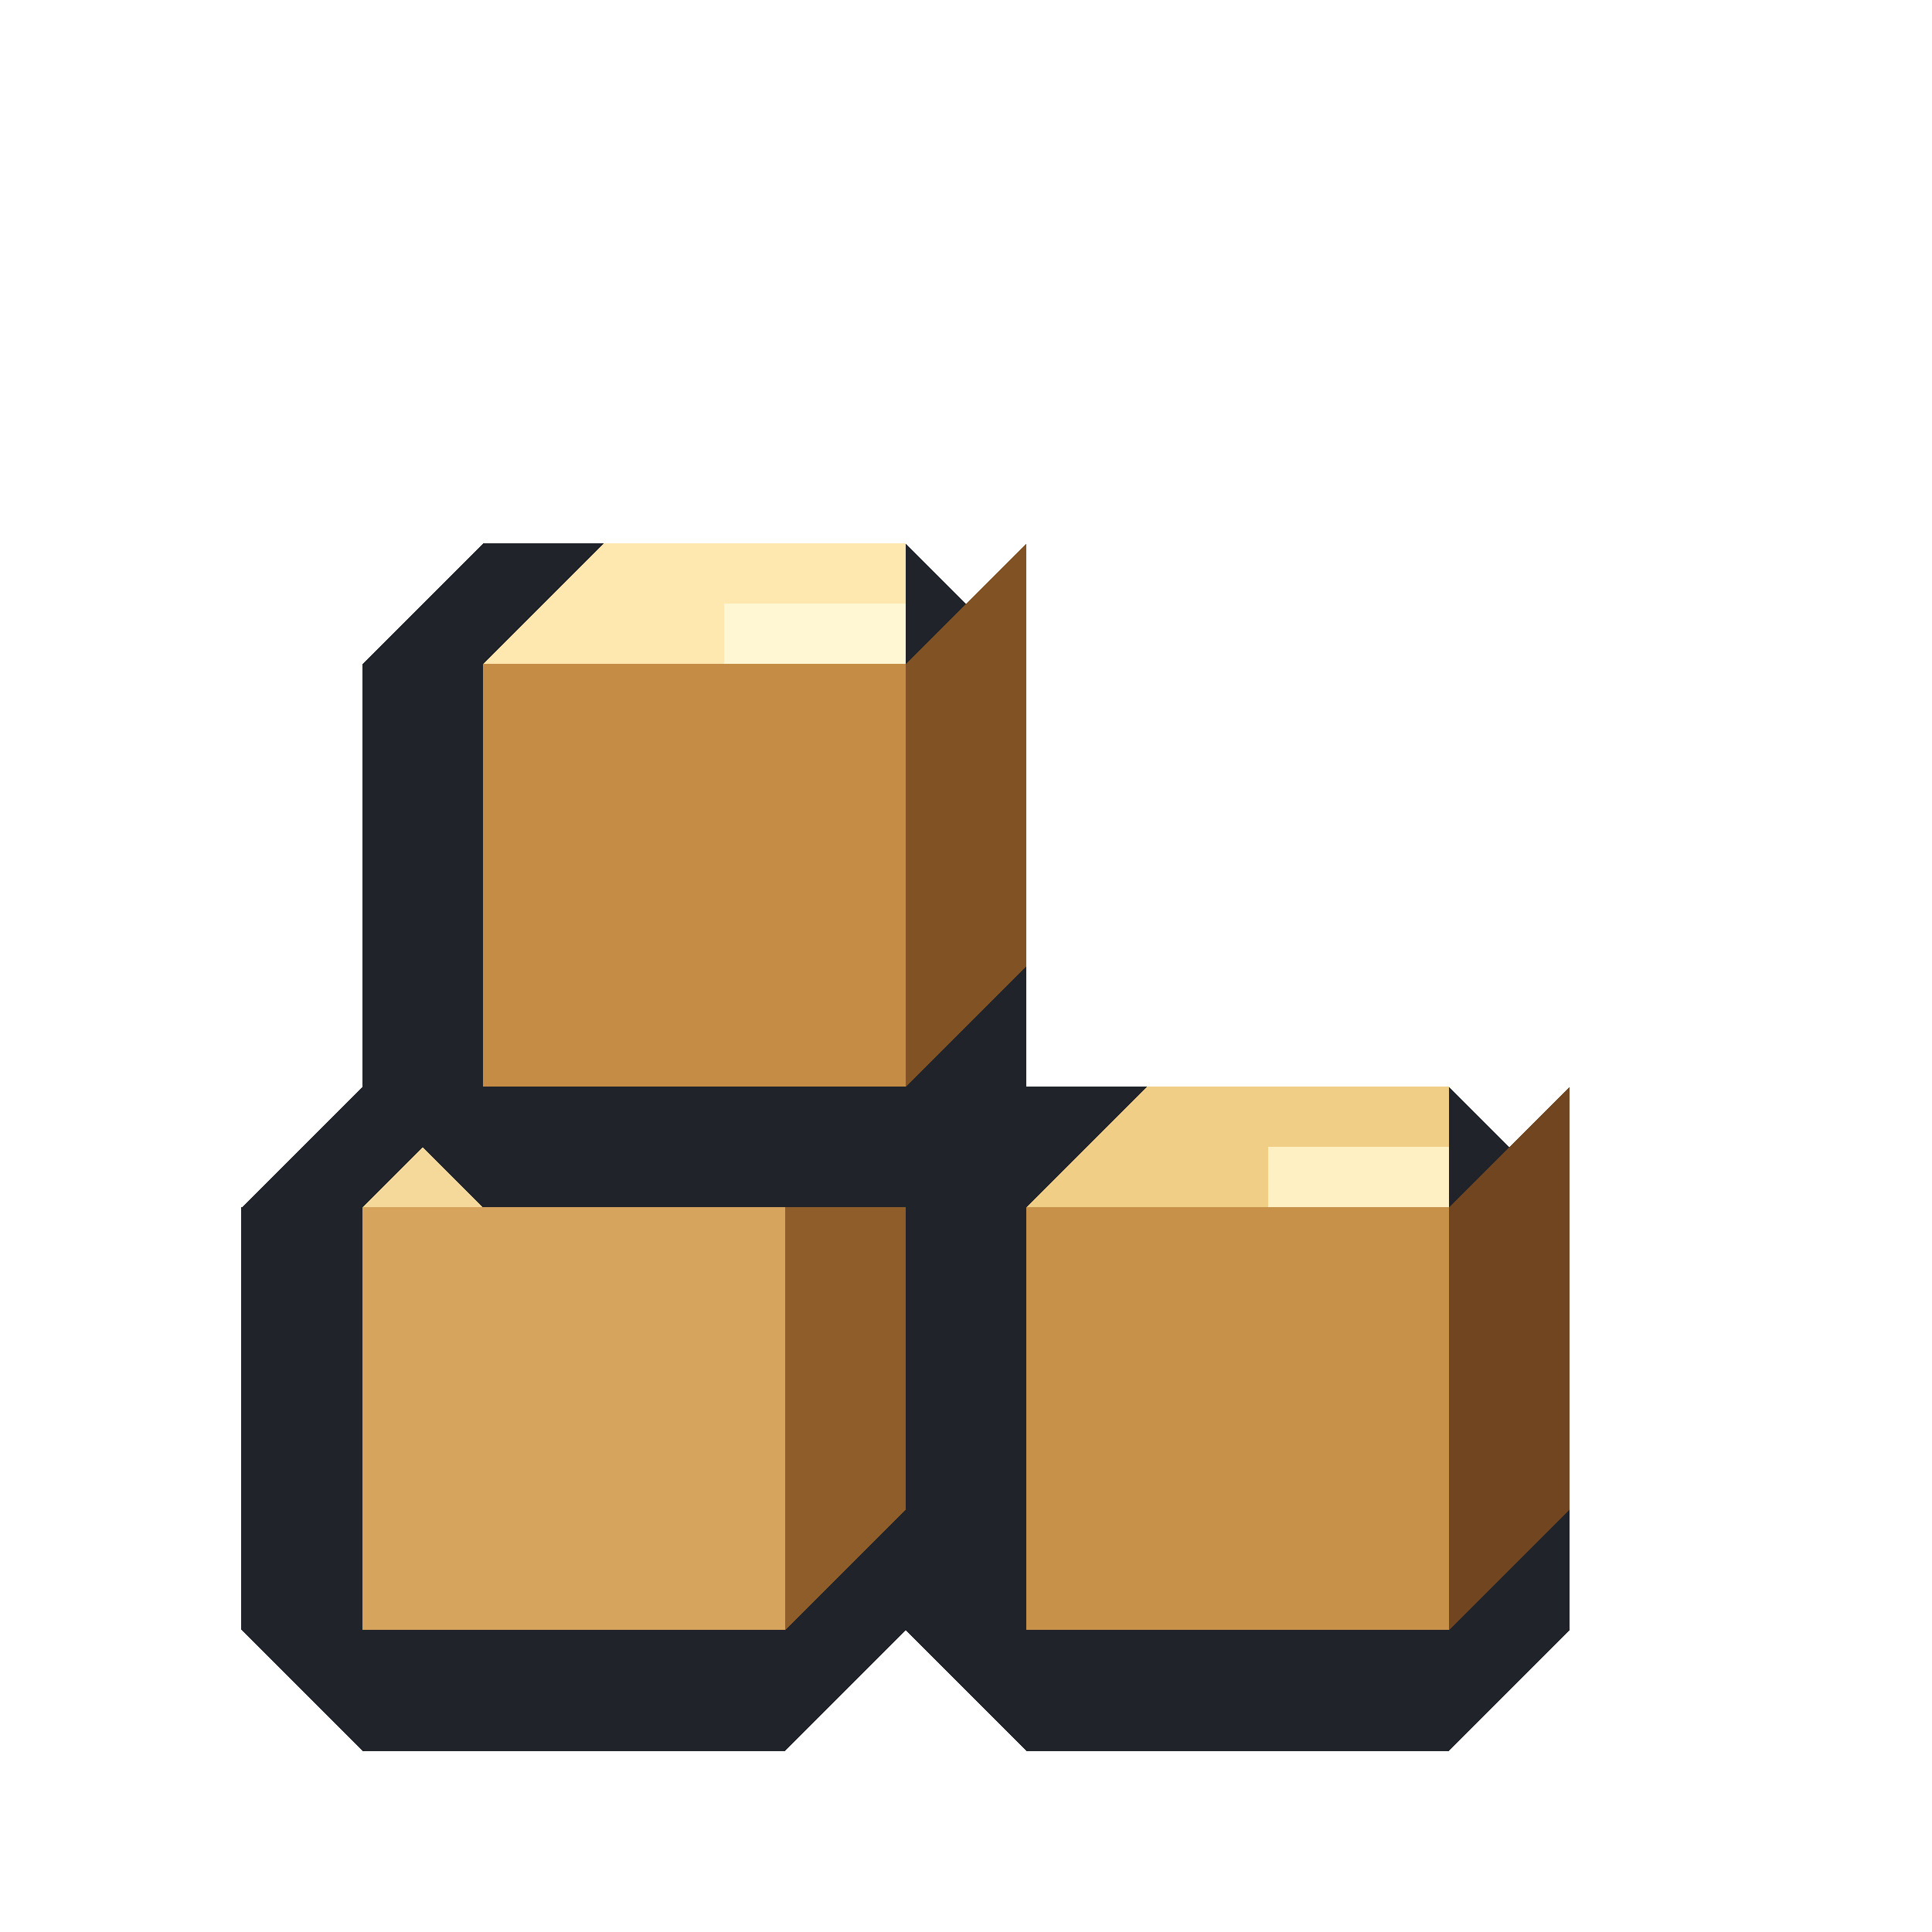
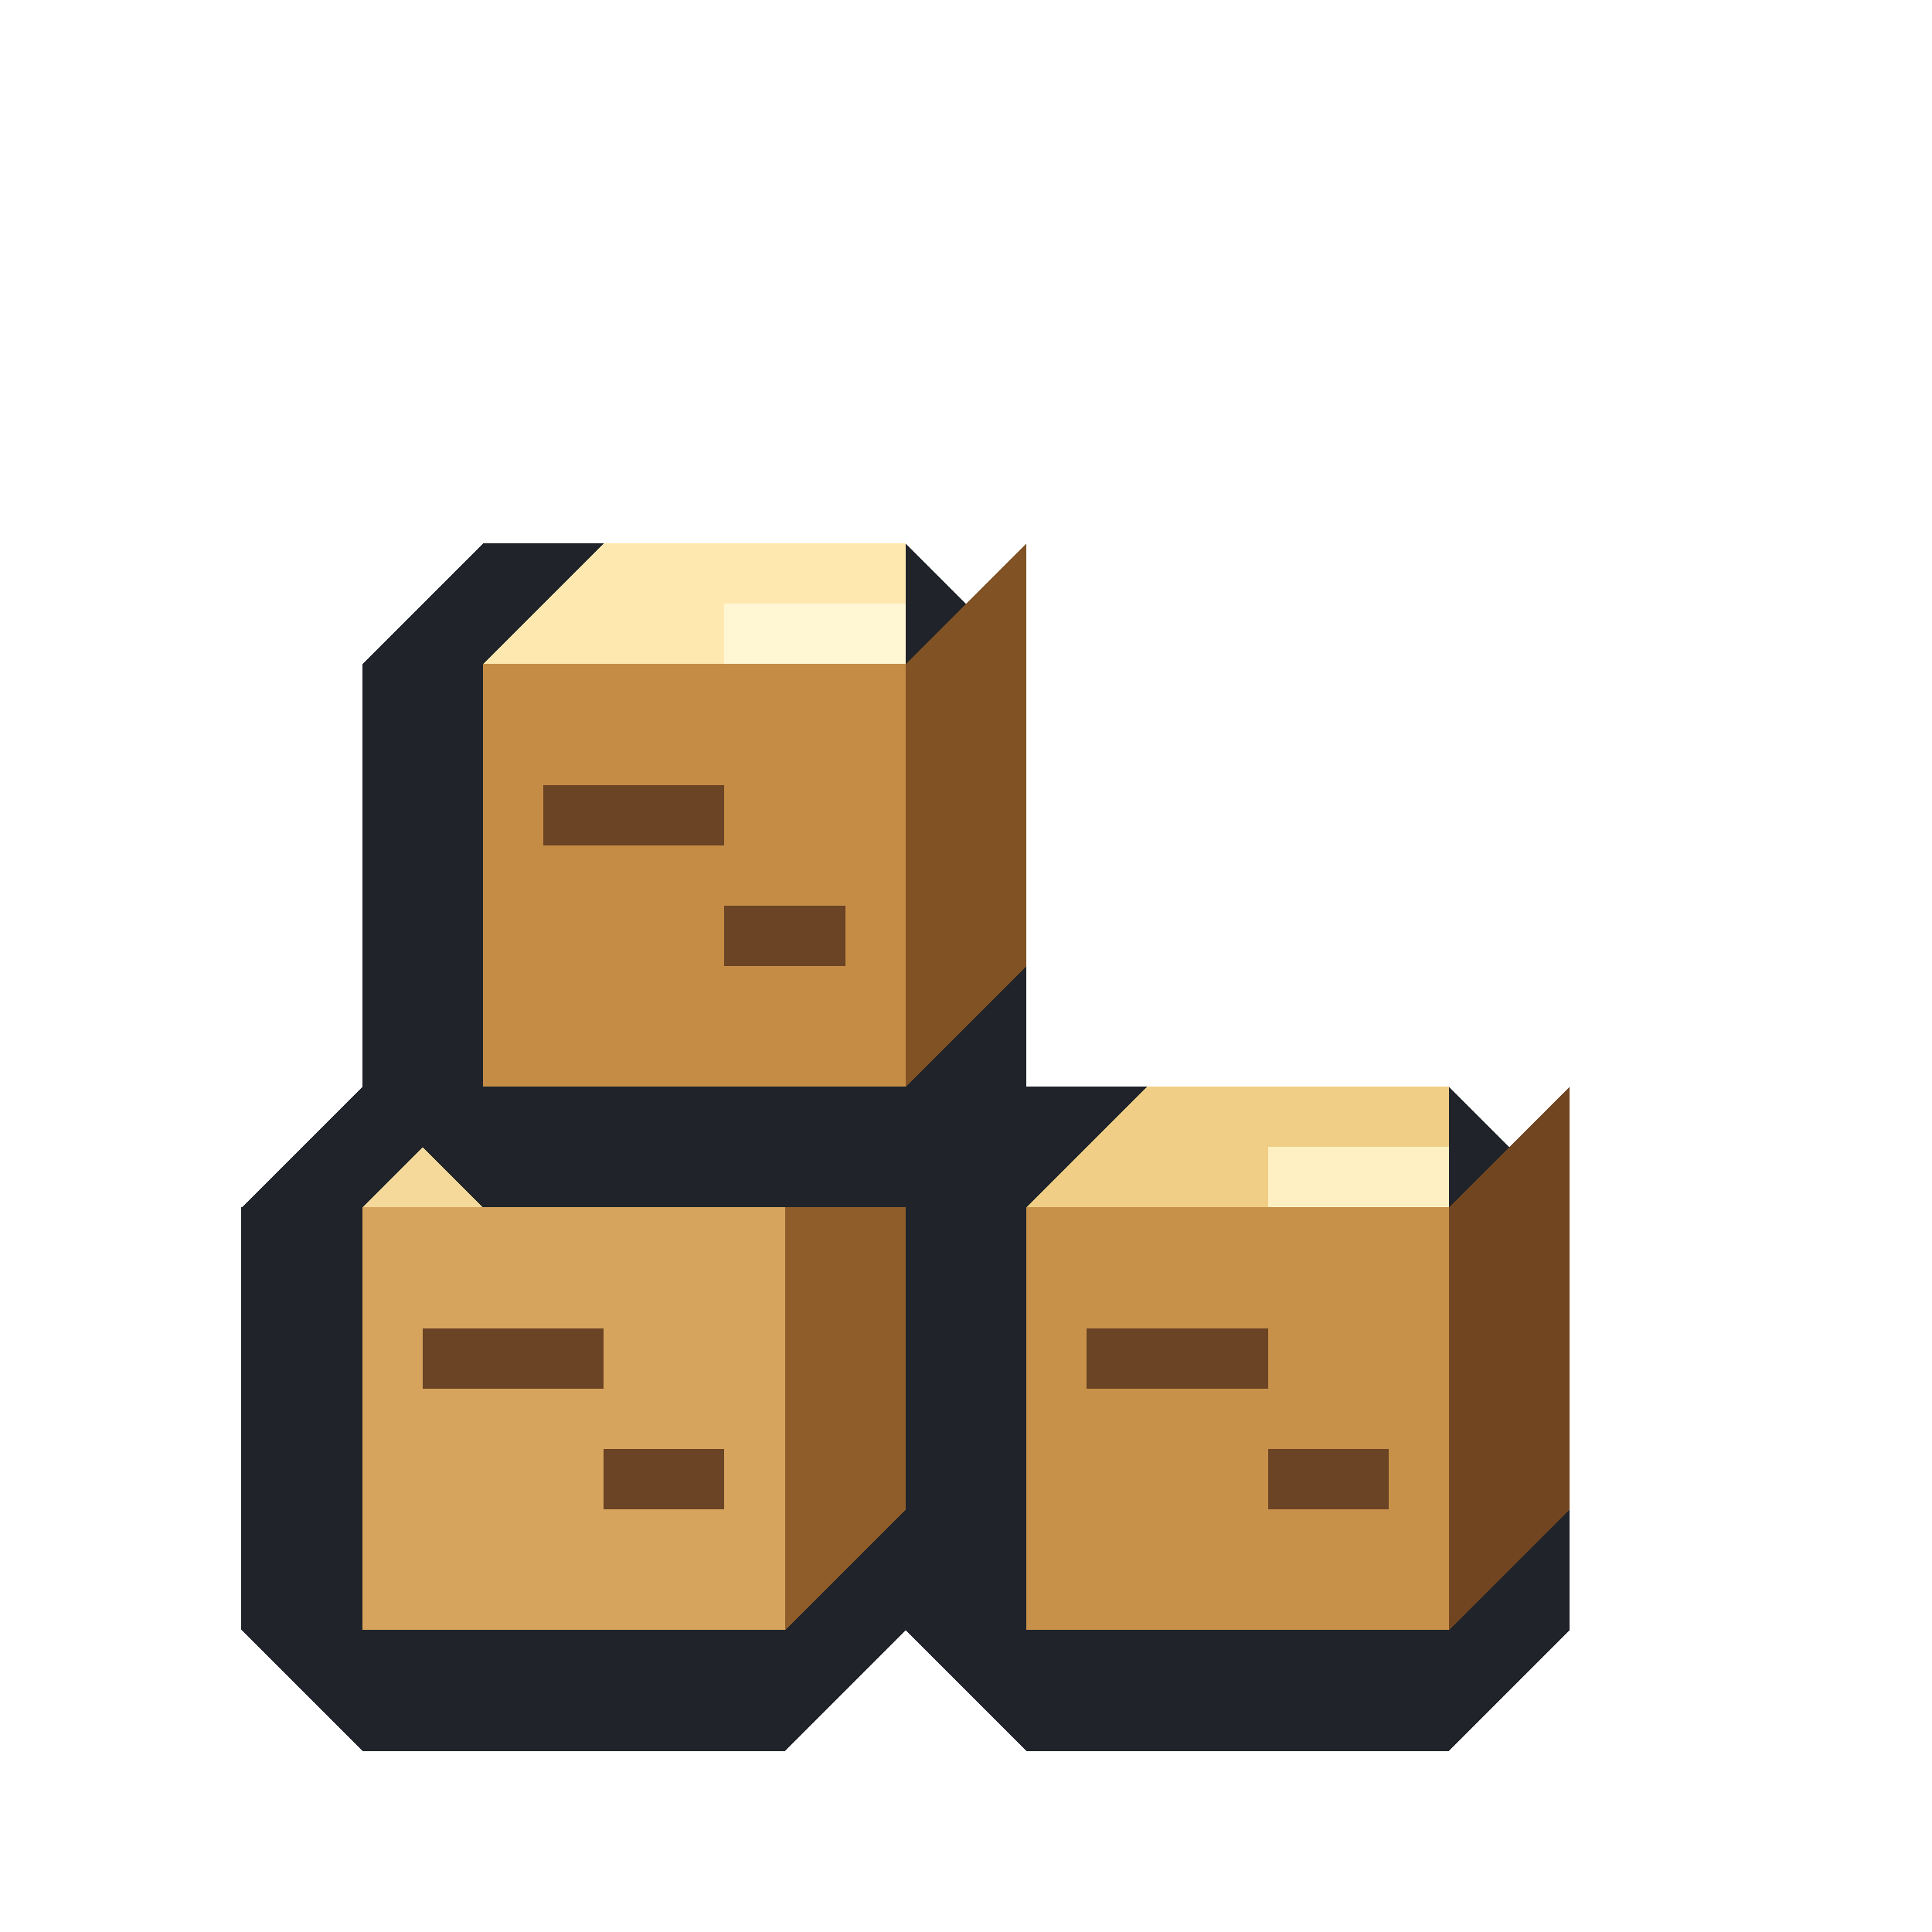
<svg xmlns="http://www.w3.org/2000/svg" viewBox="0 0 32 32" shape-rendering="crispEdges" data-m98-concept="loose-parts" data-m98-grid="32">
  <polygon fill="#20242a" points="4,20 6,18 13,18 15,20 15,27 13,29 6,29 4,27" />
  <polygon fill="#f4d99a" points="6,20 8,18 13,18 13,20" />
  <rect fill="#fff0c4" x="10" y="19" width="3" height="1" />
  <rect fill="#d6a45c" x="6" y="20" width="7" height="7" />
+   <rect fill="#6b4325" x="7" y="22" width="3" height="1" />
+   <rect fill="#6b4325" x="10" y="24" width="2" height="1" />
  <polygon fill="#8e5d2a" points="13,20 15,18 15,25 13,27" />
  <polygon fill="#20242a" points="15,20 17,18 24,18 26,20 26,27 24,29 17,29 15,27" />
  <polygon fill="#f0ce85" points="17,20 19,18 24,18 24,20" />
  <rect fill="#fff0c4" x="21" y="19" width="3" height="1" />
  <rect fill="#c89149" x="17" y="20" width="7" height="7" />
+   <rect fill="#6b4325" x="18" y="22" width="3" height="1" />
+   <rect fill="#6b4325" x="21" y="24" width="2" height="1" />
  <polygon fill="#71451f" points="24,20 26,18 26,25 24,27" />
  <polygon fill="#20242a" points="6,11 8,9 15,9 17,11 17,18 15,20 8,20 6,18" />
  <polygon fill="#ffe8b0" points="8,11 10,9 15,9 15,11" />
  <rect fill="#fff6d3" x="12" y="10" width="3" height="1" />
  <rect fill="#c58c45" x="8" y="11" width="7" height="7" />
+   <rect fill="#6b4325" x="9" y="13" width="3" height="1" />
+   <rect fill="#6b4325" x="12" y="15" width="2" height="1" />
  <polygon fill="#805224" points="15,11 17,9 17,16 15,18" />
</svg>
